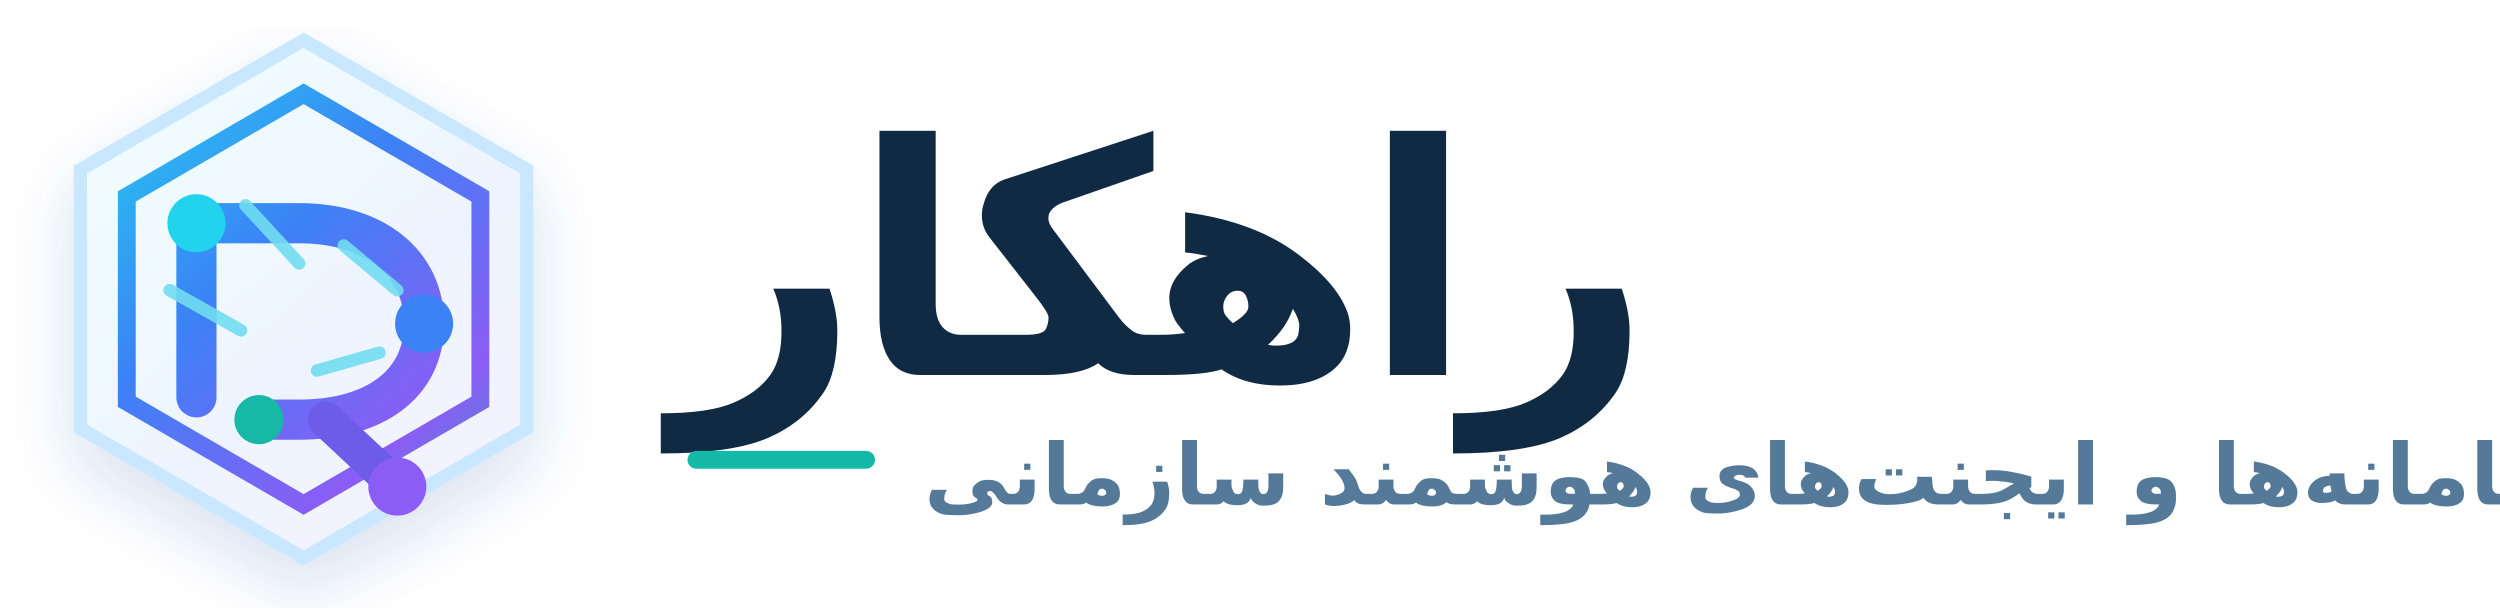
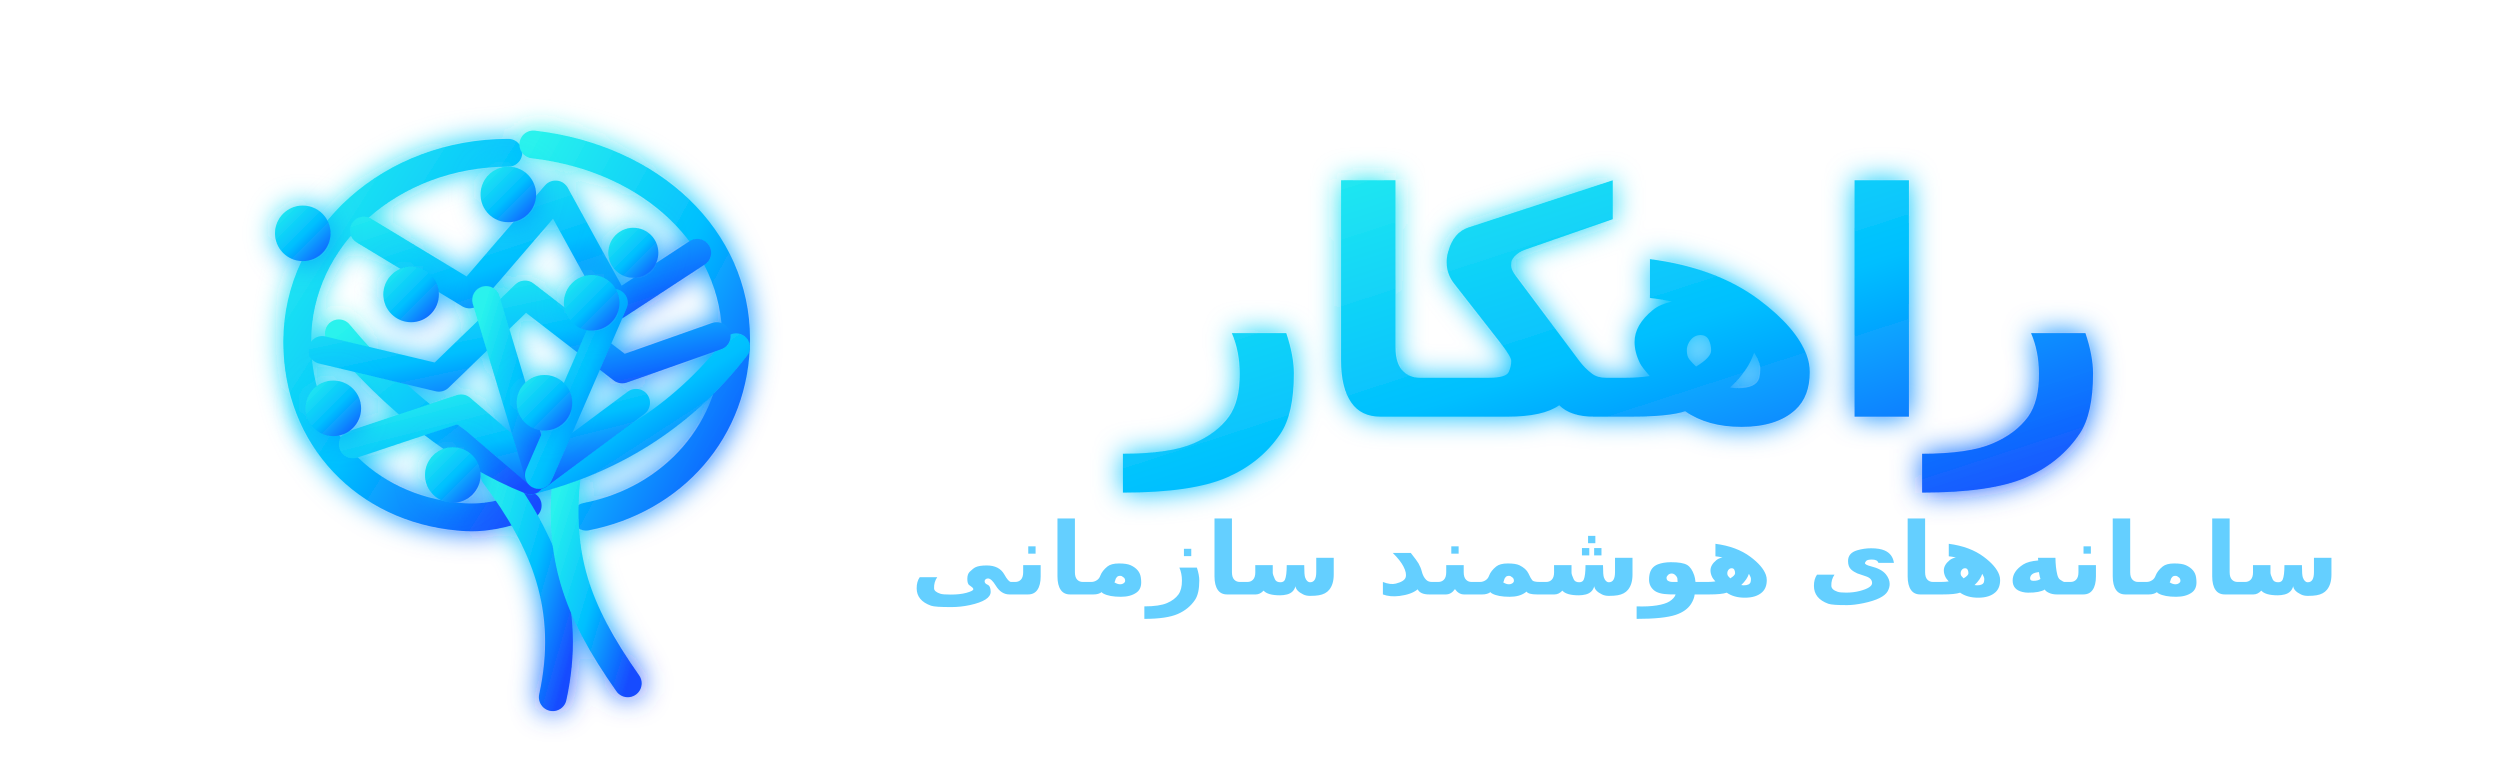
- <svg xmlns="http://www.w3.org/2000/svg" viewBox="0 0 560 136" role="img" aria-labelledby="title desc">
+ <svg xmlns="http://www.w3.org/2000/svg" viewBox="0 0 900 280" role="img" aria-labelledby="title desc">
  <defs>
-     <linearGradient id="mark" x1="14" y1="10" x2="116" y2="122" gradientUnits="userSpaceOnUse">
-       <stop stop-color="#22D3EE" />
-       <stop offset="0.36" stop-color="#3B82F6" />
-       <stop offset="0.7" stop-color="#8B5CF6" />
-       <stop offset="1" stop-color="#14B8A6" />
+     <linearGradient id="g" x1="0" y1="0" x2="1" y2="1">
+       <stop stop-color="#29f2ed" />
+       <stop offset=".52" stop-color="#02bfff" />
+       <stop offset="1" stop-color="#164cff" />
    </linearGradient>
-     <linearGradient id="soft" x1="18" y1="15" x2="106" y2="114" gradientUnits="userSpaceOnUse">
-       <stop stop-color="#F0FDFF" />
-       <stop offset="0.55" stop-color="#EEF4FF" />
-       <stop offset="1" stop-color="#F5F3FF" />
-     </linearGradient>
-     <filter id="shadow" x="-30%" y="-30%" width="160%" height="160%">
-       <feDropShadow dx="0" dy="6" stdDeviation="7" flood-color="#315EAE" flood-opacity="0.18" />
+     <filter id="glow" x="-30%" y="-30%" width="160%" height="160%">
+       <feGaussianBlur stdDeviation="5" result="b" />
+       <feMerge>
+         <feMergeNode in="b" />
+         <feMergeNode in="SourceGraphic" />
+       </feMerge>
    </filter>
  </defs>
-   <g transform="translate(7 7)" filter="url(#shadow)">
-     <path d="M61 2 111 31v58L61 118 11 89V31L61 2Z" fill="url(#soft)" stroke="#C9E7FF" stroke-width="3" />
-     <path d="M61 14 100.6 37v46L61 106 21.4 83V37L61 14Z" fill="none" stroke="url(#mark)" stroke-width="4" />
-     <path d="M37 82V43h23c17 0 28 9 28 22.5S77 87 60 87H51" fill="none" stroke="url(#mark)" stroke-width="9" stroke-linecap="round" stroke-linejoin="round" />
-     <path d="M66 87 82 102" fill="none" stroke="#6D5CE7" stroke-width="8" stroke-linecap="round" />
-     <circle cx="37" cy="43" r="6.5" fill="#22D3EE" />
-     <circle cx="88" cy="65.5" r="6.5" fill="#3B82F6" />
-     <circle cx="82" cy="102" r="6.5" fill="#8B5CF6" />
-     <circle cx="51" cy="87" r="5.5" fill="#14B8A6" />
-     <path d="M31 58 47 67M48 39 60 52M70 48 82 58M64 76 78 72" stroke="#71DDF0" stroke-width="2.8" stroke-linecap="round" opacity=".9" />
+   <g transform="translate(38 20)" fill="none" stroke="url(#g)" stroke-width="10" stroke-linecap="round" stroke-linejoin="round" filter="url(#glow)">
+     <path d="M145 35c-42 0-76 30-76 68 0 35 25 60 58 63 9 1 17-1 25-4" />
+     <path d="M154 32c43 5 73 34 73 70 0 33-23 58-54 64" />
+     <path d="M140 151c18 24 28 48 21 80" />
+     <path d="M166 151c-3 29 3 48 22 75" />
+     <path d="M153 153c28-7 54-22 74-48" />
+     <path d="M153 153c-25-10-49-29-69-53" />
+     <path d="M93 63l38 23 31-36 22 40 29-19" />
+     <path d="M78 106l42 10 31-30 35 27 34-12" />
+     <path d="M89 140l39-13 28 24 35-26" />
+     <path d="M137 88l19 63" />
+     <path d="M183 89l-27 62" />
  </g>
-   <g font-family="Vazirmatn, Tahoma, sans-serif" text-anchor="start">
-     <text x="151" y="84" fill="#102A43" font-size="72" font-weight="850" letter-spacing="-1.5">راهکار</text>
-     <rect x="154" y="101" width="42" height="4" rx="2" fill="url(#mark)" />
-     <text x="207" y="113" fill="#557A99" font-size="19" font-weight="550">سامانه‌ها و ایجنت‌های هوشمند سازمانی</text>
+   <g fill="url(#g)" filter="url(#glow)">
+     <circle cx="109" cy="84" r="10" />
+     <circle cx="148" cy="106" r="10" />
+     <circle cx="183" cy="70" r="10" />
+     <circle cx="213" cy="109" r="10" />
+     <circle cx="120" cy="147" r="10" />
+     <circle cx="163" cy="171" r="10" />
+     <circle cx="196" cy="145" r="10" />
+     <circle cx="228" cy="91" r="9" />
+   </g>
+   <g font-family="Vazirmatn, Tahoma, sans-serif" text-anchor="middle">
+     <text x="585" y="150" fill="url(#g)" font-size="112" font-weight="900" filter="url(#glow)">راهکار</text>
+     <text x="585" y="214" fill="#64cfff" font-size="36" font-weight="650">سامانه‌های هوشمند سازمانی</text>
  </g>
</svg>
